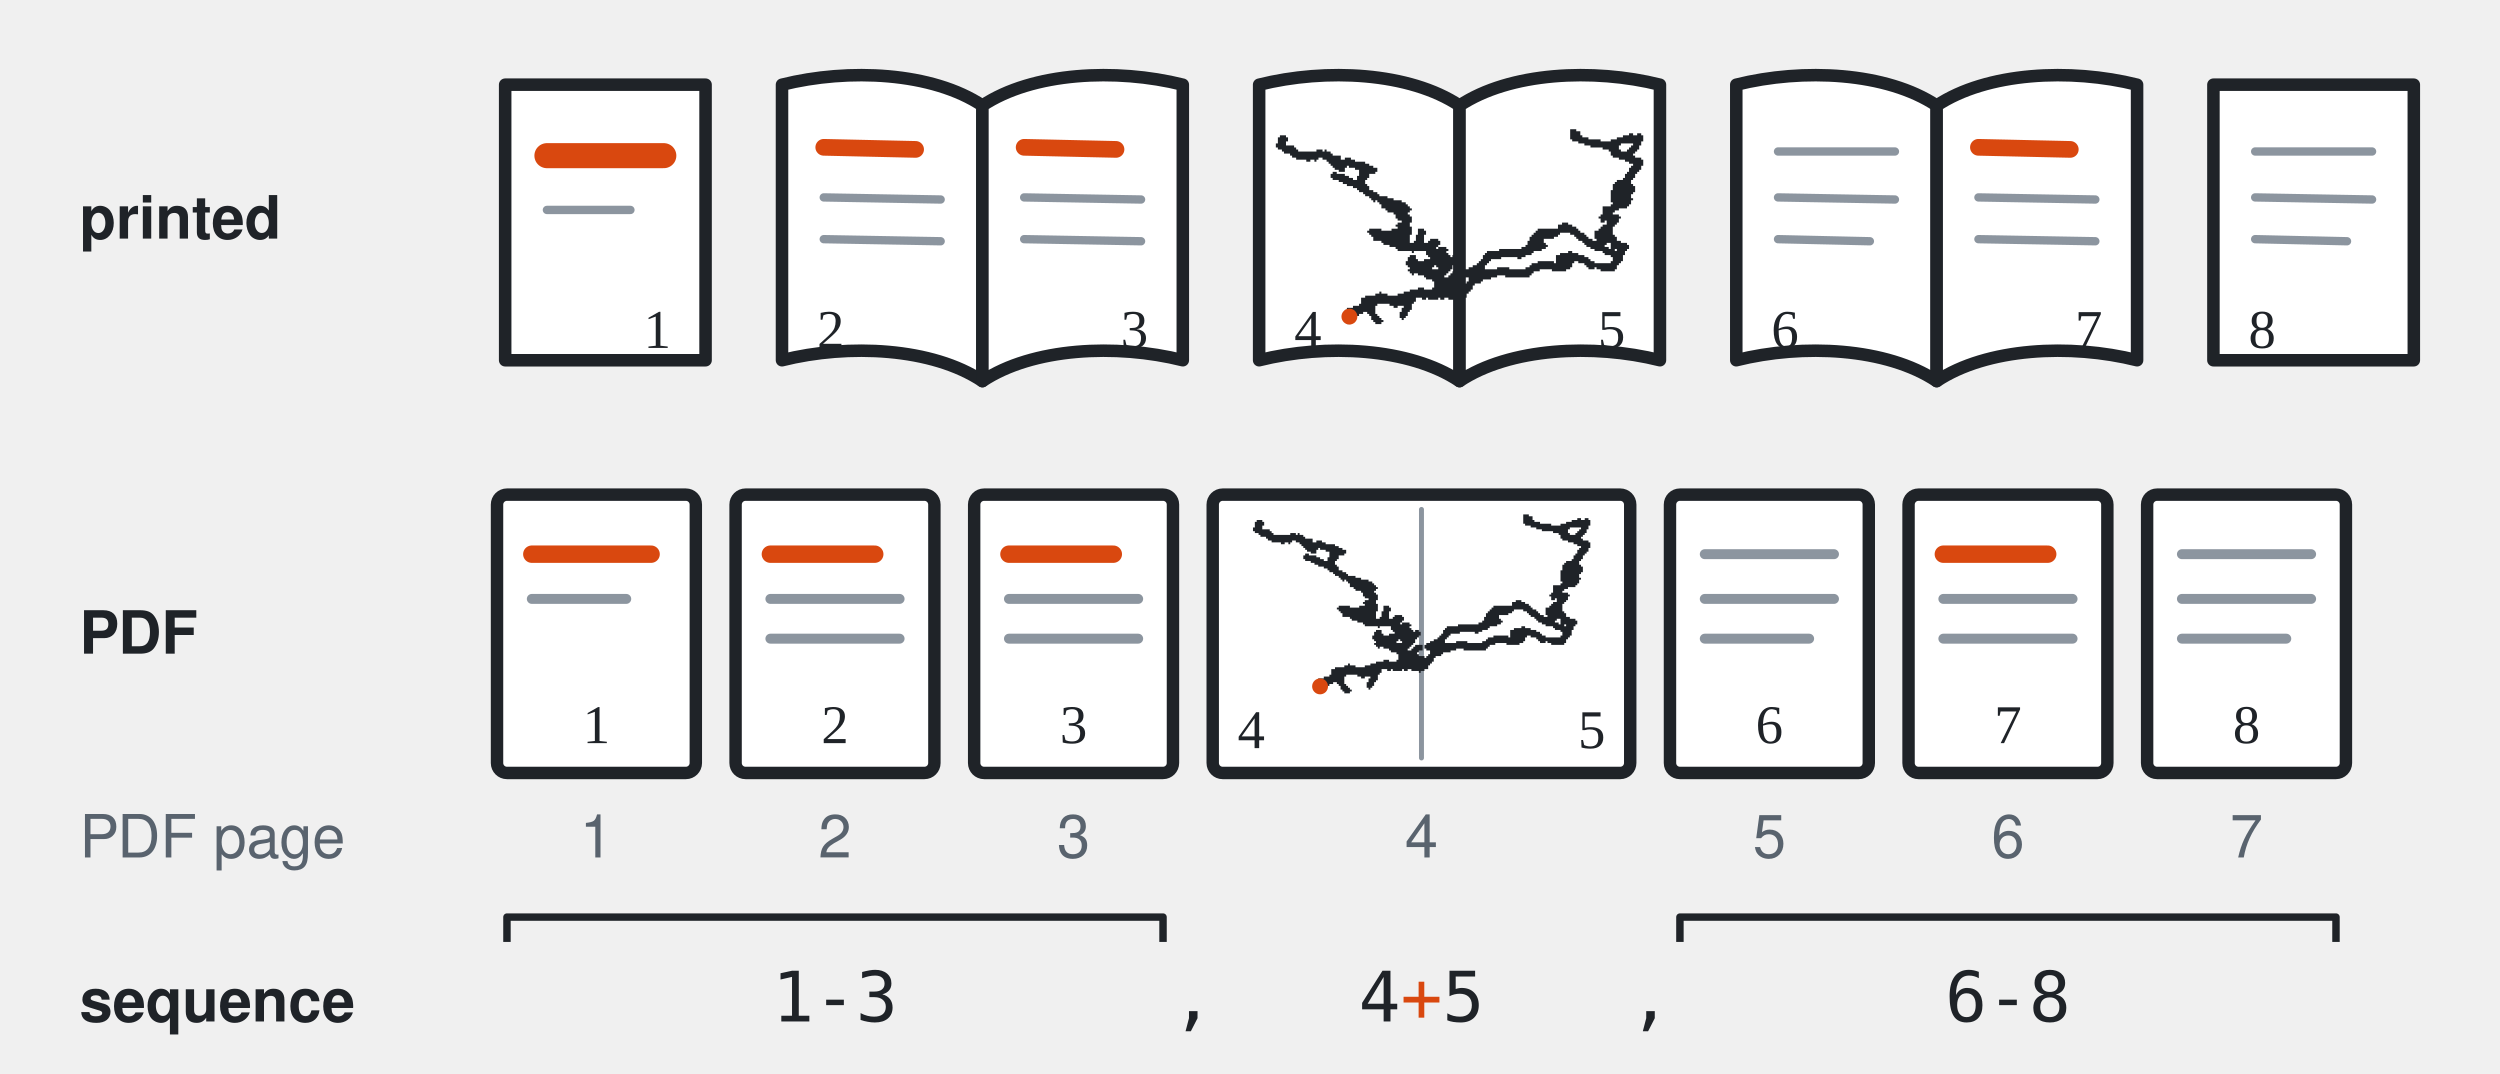
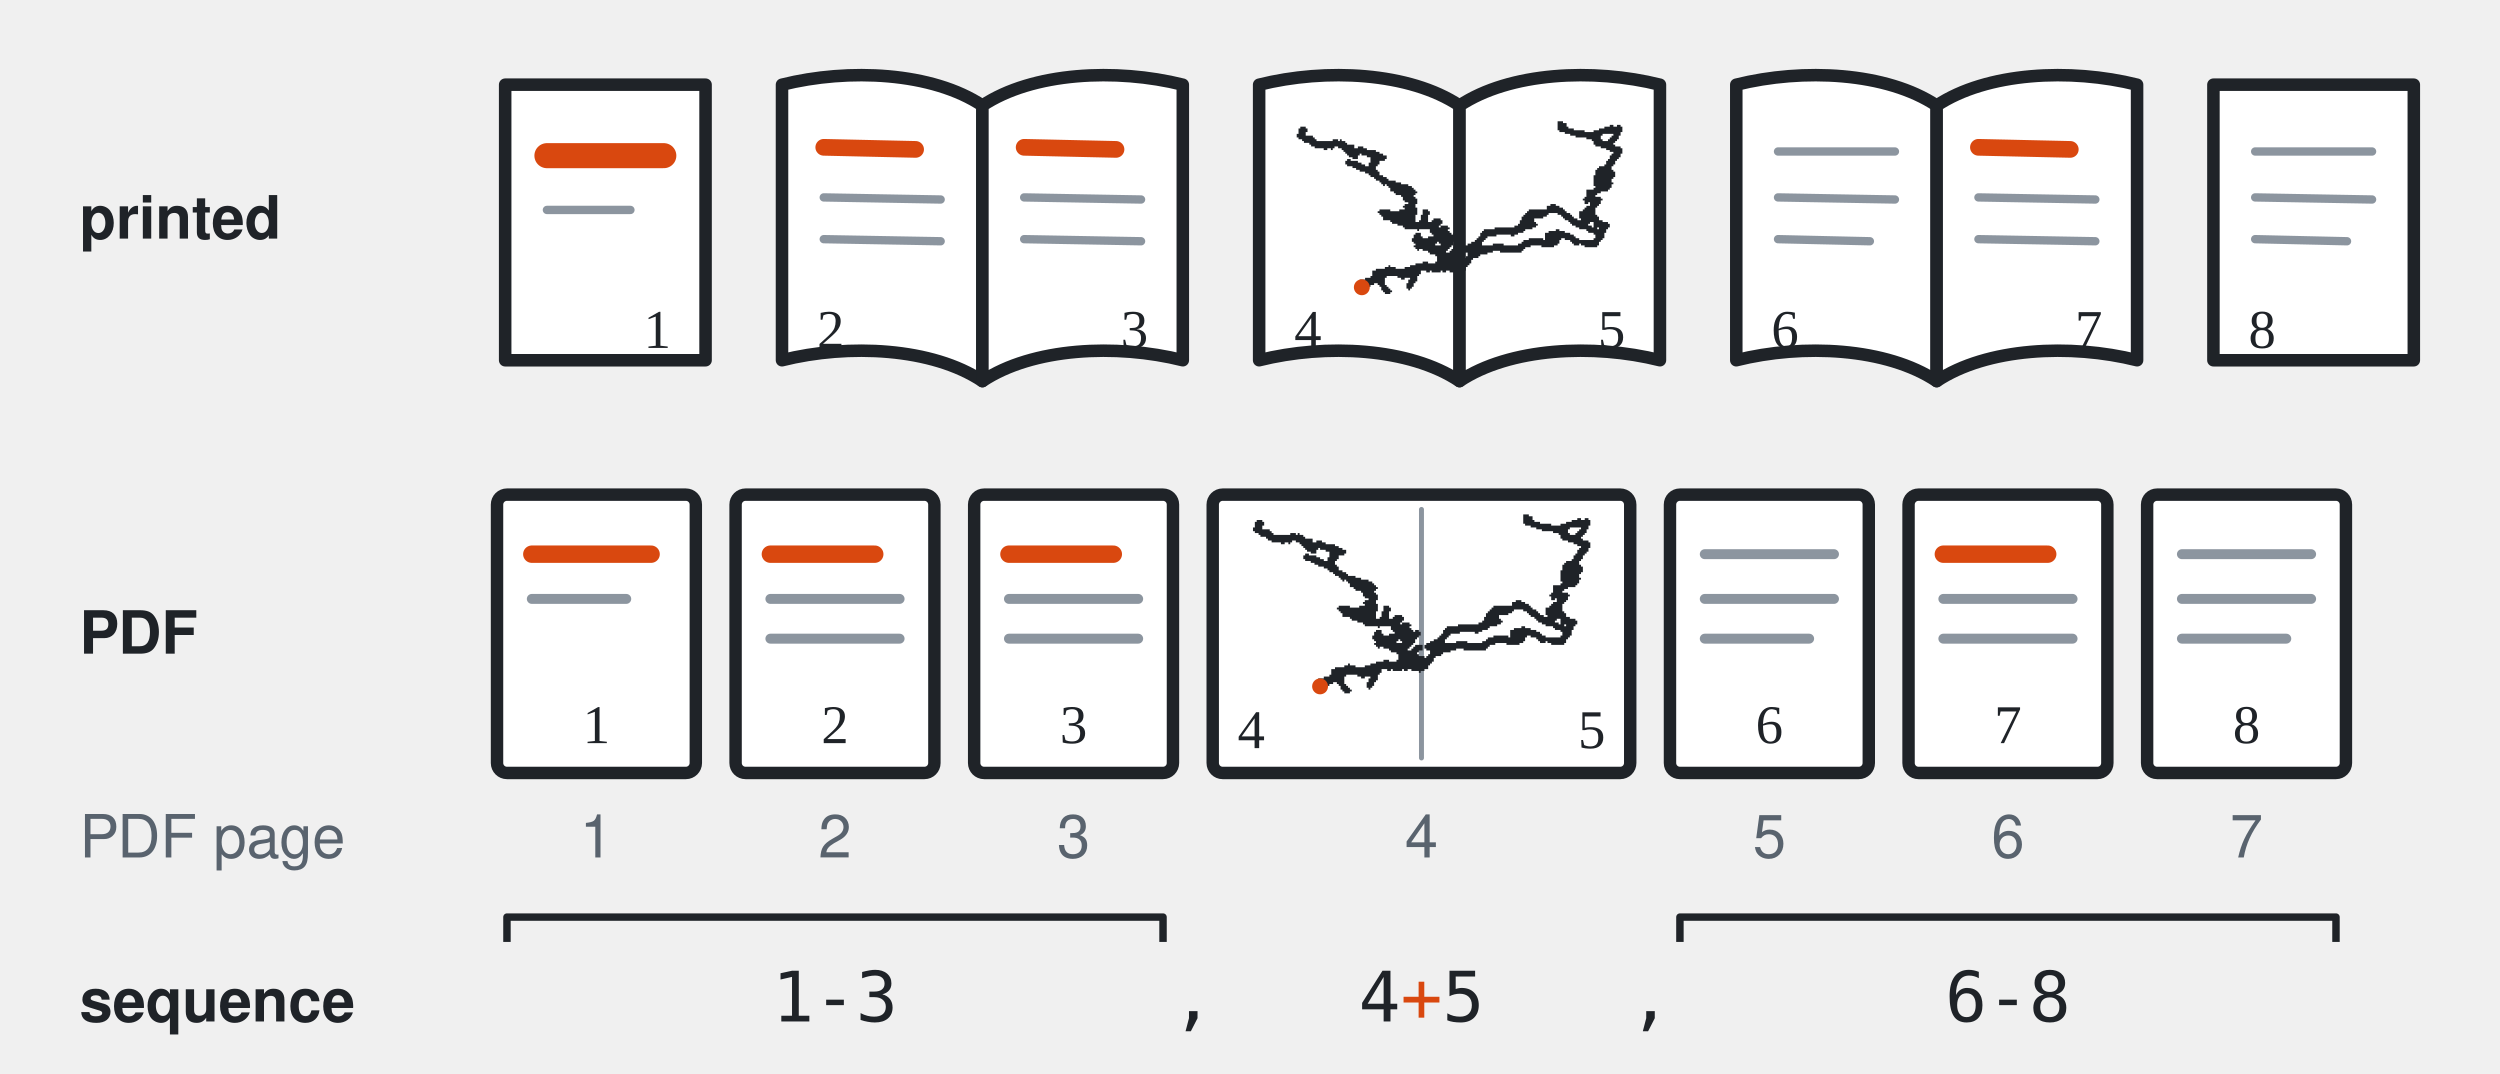
<svg xmlns="http://www.w3.org/2000/svg" viewBox="0 0 503 216" width="503" height="216">
  <style>
    .ink { fill: #1f2328 } .muted { fill: #59636e } .line { stroke: #1f2328 }
    @media (prefers-color-scheme: dark) {
      .ink { fill: #e6edf3 } .muted { fill: #9198a1 } .line { stroke: #e6edf3 }
    }
    .print { fill: #1f2328; font-family: Georgia, "Times New Roman", serif; font-size: 11px }
    .faded { fill: #8c959f }
    .code { font-family: ui-monospace, SFMono-Regular, Menlo, Consolas, monospace; font-size: 14px }
    .sans { font-family: system-ui, -apple-system, "Segoe UI", Helvetica, Arial, sans-serif; font-size: 12px }
    .join { fill: #d9480f }
  </style>
  <g transform="translate(88.2,-9.0) scale(0.42)">
    <rect x="32" y="62" width="96" height="132" fill="#ffffff" stroke="#1f2328" stroke-width="6" stroke-linejoin="round" />
    <line x1="52.0" y1="96.0" x2="108.0" y2="96.0" stroke="#d9480f" stroke-width="12" stroke-linecap="round" />
    <line x1="52.0" y1="122.0" x2="92.0" y2="122.0" stroke="#8c959f" stroke-width="4" stroke-linecap="round" />
  </g>
  <text class="print" x="135.0" y="70.0" text-anchor="end">1</text>
  <g transform="translate(143.9,-9.0) scale(0.42)">
    <path d="M128 72 C104 56 64 54 32 62 V194 C64 186 104 188 128 204 Z" fill="#ffffff" stroke="#1f2328" stroke-width="6" stroke-linejoin="round" />
    <path d="M128 72 C152 56 192 54 224 62 V194 C192 186 152 188 128 204 Z" fill="#ffffff" stroke="#1f2328" stroke-width="6" stroke-linejoin="round" />
    <line x1="52.0" y1="92.0" x2="96.0" y2="93.0" stroke="#d9480f" stroke-width="8" stroke-linecap="round" />
    <line x1="52.0" y1="116.0" x2="108.0" y2="117.0" stroke="#8c959f" stroke-width="4" stroke-linecap="round" />
    <line x1="52.0" y1="136.0" x2="108.0" y2="137.0" stroke="#8c959f" stroke-width="4" stroke-linecap="round" />
    <line x1="148.0" y1="92.0" x2="192.0" y2="93.0" stroke="#d9480f" stroke-width="8" stroke-linecap="round" />
    <line x1="148.0" y1="116.0" x2="204.0" y2="117.0" stroke="#8c959f" stroke-width="4" stroke-linecap="round" />
    <line x1="148.0" y1="136.0" x2="204.0" y2="137.0" stroke="#8c959f" stroke-width="4" stroke-linecap="round" />
  </g>
  <text class="print" x="164.4" y="70.0">2</text>
  <text class="print" x="231.0" y="70.0" text-anchor="end">3</text>
  <g transform="translate(239.9,-9.0) scale(0.42)">
    <path d="M128 72 C104 56 64 54 32 62 V194 C64 186 104 188 128 204 Z" fill="#ffffff" stroke="#1f2328" stroke-width="6" stroke-linejoin="round" />
    <path d="M128 72 C152 56 192 54 224 62 V194 C192 186 152 188 128 204 Z" fill="#ffffff" stroke="#1f2328" stroke-width="6" stroke-linejoin="round" />
  </g>
-   <path transform="translate(256.7,26.0) scale(0.4084)" fill="#1f2328" d="M145 0h3v1h-3zM145 1h5v1h-5zM145 2h5v1h-5zM174 2h2v1h-2zM178 2h2v1h-2zM2 3h3v1h-3zM145 3h6v1h-6zM171 3h10v1h-10zM1 4h5v1h-5zM145 4h9v1h-9zM168 4h13v1h-13zM1 5h5v1h-5zM146 5h14v1h-14zM165 5h16v1h-16zM1 6h4v1h-4zM149 6h31v1h-31zM0 7h5v1h-5zM152 7h18v1h-18zM176 7h4v1h-4zM0 8h9v1h-9zM155 8h14v1h-14zM175 8h4v1h-4zM1 9h9v1h-9zM161 9h8v1h-8zM174 9h5v1h-5zM3 10h8v1h-8zM20 10h3v1h-3zM24 10h1v1h-1zM164 10h6v1h-6zM173 10h5v1h-5zM4 11h23v1h-23zM165 11h12v1h-12zM7 12h21v1h-21zM165 12h11v1h-11zM8 13h24v1h-24zM166 13h11v1h-11zM10 14h11v1h-11zM23 14h9v1h-9zM34 14h3v1h-3zM169 14h11v1h-11zM15 15h2v1h-2zM19 15h1v1h-1zM25 15h14v1h-14zM172 15h9v1h-9zM26 16h18v1h-18zM174 16h7v1h-7zM27 17h19v1h-19zM176 17h5v1h-5zM28 18h7v1h-7zM36 18h12v1h-12zM175 18h5v1h-5zM29 19h5v1h-5zM39 19h11v1h-11zM174 19h6v1h-6zM31 20h3v1h-3zM41 20h9v1h-9zM174 20h5v1h-5zM28 21h2v1h-2zM41 21h8v1h-8zM173 21h5v1h-5zM27 22h7v1h-7zM41 22h5v1h-5zM172 22h5v1h-5zM27 23h9v1h-9zM40 23h6v1h-6zM172 23h5v1h-5zM28 24h10v1h-10zM40 24h5v1h-5zM171 24h5v1h-5zM31 25h13v1h-13zM168 25h7v1h-7zM33 26h11v1h-11zM167 26h8v1h-8zM35 27h10v1h-10zM166 27h10v1h-10zM38 28h8v1h-8zM166 28h11v1h-11zM40 29h6v1h-6zM166 29h11v1h-11zM41 30h7v1h-7zM165 30h12v1h-12zM43 31h7v1h-7zM165 31h11v1h-11zM44 32h7v1h-7zM165 32h10v1h-10zM46 33h9v1h-9zM165 33h10v1h-10zM47 34h11v1h-11zM165 34h11v1h-11zM48 35h1v1h-1zM50 35h12v1h-12zM165 35h10v1h-10zM51 36h13v1h-13zM166 36h9v1h-9zM52 37h13v1h-13zM165 37h9v1h-9zM52 38h14v1h-14zM161 38h12v1h-12zM54 39h13v1h-13zM161 39h8v1h-8zM55 40h11v1h-11zM161 40h6v1h-6zM58 41h7v1h-7zM161 41h5v1h-5zM59 42h7v1h-7zM160 42h9v1h-9zM59 43h8v1h-8zM159 43h11v1h-11zM60 44h7v1h-7zM160 44h9v1h-9zM62 45h5v1h-5zM160 45h2v1h-2zM163 45h6v1h-6zM60 46h6v1h-6zM141 46h3v1h-3zM163 46h5v1h-5zM59 47h7v1h-7zM139 47h7v1h-7zM161 47h6v1h-6zM60 48h7v1h-7zM139 48h9v1h-9zM160 48h6v1h-6zM46 49h6v1h-6zM57 49h10v1h-10zM70 49h3v1h-3zM129 49h20v1h-20zM159 49h7v1h-7zM45 50h22v1h-22zM70 50h4v1h-4zM128 50h22v1h-22zM157 50h9v1h-9zM46 51h21v1h-21zM70 51h4v1h-4zM127 51h13v1h-13zM145 51h7v1h-7zM157 51h9v1h-9zM47 52h19v1h-19zM69 52h4v1h-4zM126 52h13v1h-13zM147 52h6v1h-6zM157 52h10v1h-10zM48 53h18v1h-18zM69 53h4v1h-4zM125 53h12v1h-12zM148 53h6v1h-6zM157 53h11v1h-11zM48 54h18v1h-18zM69 54h4v1h-4zM76 54h4v1h-4zM125 54h7v1h-7zM149 54h7v1h-7zM158 54h10v1h-10zM52 55h14v1h-14zM68 55h5v1h-5zM75 55h6v1h-6zM124 55h8v1h-8zM151 55h19v1h-19zM53 56h28v1h-28zM124 56h9v1h-9zM152 56h11v1h-11zM165 56h8v1h-8zM56 57h24v1h-24zM123 57h11v1h-11zM153 57h9v1h-9zM165 57h9v1h-9zM59 58h20v1h-20zM80 58h4v1h-4zM121 58h12v1h-12zM155 58h9v1h-9zM165 58h9v1h-9zM60 59h25v1h-25zM110 59h21v1h-21zM157 59h10v1h-10zM168 59h5v1h-5zM67 60h1v1h-1zM74 60h10v1h-10zM104 60h23v1h-23zM144 60h2v1h-2zM161 60h11v1h-11zM74 61h11v1h-11zM103 61h23v1h-23zM140 61h9v1h-9zM162 61h10v1h-10zM66 62h3v1h-3zM75 62h11v1h-11zM87 62h2v1h-2zM102 62h21v1h-21zM138 62h14v1h-14zM165 62h6v1h-6zM65 63h4v1h-4zM76 63h14v1h-14zM102 63h9v1h-9zM119 63h2v1h-2zM138 63h16v1h-16zM166 63h5v1h-5zM65 64h5v1h-5zM73 64h17v1h-17zM101 64h5v1h-5zM138 64h17v1h-17zM166 64h5v1h-5zM64 65h25v1h-25zM100 65h5v1h-5zM129 65h8v1h-8zM138 65h9v1h-9zM149 65h8v1h-8zM165 65h5v1h-5zM64 66h24v1h-24zM99 66h5v1h-5zM126 66h20v1h-20zM152 66h17v1h-17zM65 67h13v1h-13zM79 67h8v1h-8zM97 67h6v1h-6zM125 67h21v1h-21zM153 67h15v1h-15zM66 68h11v1h-11zM80 68h7v1h-7zM95 68h8v1h-8zM109 68h6v1h-6zM123 68h22v1h-22zM154 68h3v1h-3zM158 68h10v1h-10zM65 69h21v1h-21zM93 69h37v1h-37zM136 69h7v1h-7zM160 69h7v1h-7zM66 70h19v1h-19zM87 70h4v1h-4zM92 70h35v1h-35zM67 71h1v1h-1zM70 71h14v1h-14zM86 71h5v1h-5zM92 71h34v1h-34zM73 72h10v1h-10zM85 72h6v1h-6zM93 72h16v1h-16zM113 72h12v1h-12zM74 73h15v1h-15zM95 73h11v1h-11zM77 74h11v1h-11zM95 74h7v1h-7zM78 75h11v1h-11zM94 75h7v1h-7zM78 76h14v1h-14zM93 76h5v1h-5zM78 77h19v1h-19zM70 78h3v1h-3zM77 78h20v1h-20zM66 79h30v1h-30zM51 80h1v1h-1zM63 80h32v1h-32zM49 81h6v1h-6zM60 81h34v1h-34zM44 82h50v1h-50zM42 83h27v1h-27zM72 83h2v1h-2zM75 83h5v1h-5zM81 83h2v1h-2zM85 83h7v1h-7zM42 84h27v1h-27zM89 84h1v1h-1zM42 85h26v1h-26zM41 86h9v1h-9zM56 86h11v1h-11zM38 87h11v1h-11zM58 87h2v1h-2zM63 87h4v1h-4zM35 88h14v1h-14zM62 88h5v1h-5zM34 89h15v1h-15zM62 89h4v1h-4zM34 90h9v1h-9zM45 90h4v1h-4zM61 90h4v1h-4zM33 91h8v1h-8zM46 91h4v1h-4zM61 91h4v1h-4zM33 92h6v1h-6zM47 92h4v1h-4zM61 92h3v1h-3zM34 93h5v1h-5zM47 93h5v1h-5zM62 93h1v1h-1zM34 94h5v1h-5zM48 94h5v1h-5zM35 95h2v1h-2zM49 95h3v1h-3z" />
-   <circle cx="271.5" cy="63.7" r="1.6" fill="#d9480f" />
+   <g transform="translate(260.9,24.4) scale(0.362)">
+     <path fill="#1f2328" d="M145 0h3v1h-3zM145 1h5v1h-5zM145 2h5v1h-5zM174 2h2v1h-2zM178 2h2v1h-2zM2 3h3v1h-3zM145 3h6v1h-6zM171 3h10v1h-10zM1 4h5v1h-5zM145 4h9v1h-9zM168 4h13v1h-13zM1 5h5v1h-5zM146 5h14v1h-14zM165 5h16v1h-16zM1 6h4v1h-4zM149 6h31v1h-31zM0 7h5v1h-5zM152 7h18v1h-18zM176 7h4v1h-4zM0 8h9v1h-9zM155 8h14v1h-14zM175 8h4v1h-4zM1 9h9v1h-9zM161 9h8v1h-8zM174 9h5v1h-5zM3 10h8v1h-8zM20 10h3v1h-3zM24 10h1v1h-1zM164 10h6v1h-6zM173 10h5v1h-5zM4 11h23v1h-23zM165 11h12v1h-12zM7 12h21v1h-21zM165 12h11v1h-11zM8 13h24v1h-24zM166 13h11v1h-11zM10 14h11v1h-11zM23 14h9v1h-9zM34 14h3v1h-3zM169 14h11v1h-11zM15 15h2v1h-2zM19 15h1v1h-1zM25 15h14v1h-14zM172 15h9v1h-9zM26 16h18v1h-18zM174 16h7v1h-7zM27 17h19v1h-19zM176 17h5v1h-5zM28 18h7v1h-7zM36 18h12v1h-12zM175 18h5v1h-5zM29 19h5v1h-5zM39 19h11v1h-11zM174 19h6v1h-6zM31 20h3v1h-3zM41 20h9v1h-9zM174 20h5v1h-5zM28 21h2v1h-2zM41 21h8v1h-8zM173 21h5v1h-5zM27 22h7v1h-7zM41 22h5v1h-5zM172 22h5v1h-5zM27 23h9v1h-9zM40 23h6v1h-6zM172 23h5v1h-5zM28 24h10v1h-10zM40 24h5v1h-5zM171 24h5v1h-5zM31 25h13v1h-13zM168 25h7v1h-7zM33 26h11v1h-11zM167 26h8v1h-8zM35 27h10v1h-10zM166 27h10v1h-10zM38 28h8v1h-8zM166 28h11v1h-11zM40 29h6v1h-6zM166 29h11v1h-11zM41 30h7v1h-7zM165 30h12v1h-12zM43 31h7v1h-7zM165 31h11v1h-11zM44 32h7v1h-7zM165 32h10v1h-10zM46 33h9v1h-9zM165 33h10v1h-10zM47 34h11v1h-11zM165 34h11v1h-11zM48 35h1v1h-1zM50 35h12v1h-12zM165 35h10v1h-10zM51 36h13v1h-13zM166 36h9v1h-9zM52 37h13v1h-13zM165 37h9v1h-9zM52 38h14v1h-14zM161 38h12v1h-12zM54 39h13v1h-13zM161 39h8v1h-8zM55 40h11v1h-11zM161 40h6v1h-6zM58 41h7v1h-7zM161 41h5v1h-5zM59 42h7v1h-7zM160 42h9v1h-9zM59 43h8v1h-8zM159 43h11v1h-11zM60 44h7v1h-7zM160 44h9v1h-9zM62 45h5v1h-5zM160 45h2v1h-2zM163 45h6v1h-6zM60 46h6v1h-6zM141 46h3v1h-3zM163 46h5v1h-5zM59 47h7v1h-7zM139 47h7v1h-7zM161 47h6v1h-6zM60 48h7v1h-7zM139 48h9v1h-9zM160 48h6v1h-6zM46 49h6v1h-6zM57 49h10v1h-10zM70 49h3v1h-3zM129 49h20v1h-20zM159 49h7v1h-7zM45 50h22v1h-22zM70 50h4v1h-4zM128 50h22v1h-22zM157 50h9v1h-9zM46 51h21v1h-21zM70 51h4v1h-4zM127 51h13v1h-13zM145 51h7v1h-7zM157 51h9v1h-9zM47 52h19v1h-19zM69 52h4v1h-4zM126 52h13v1h-13zM147 52h6v1h-6zM157 52h10v1h-10zM48 53h18v1h-18zM69 53h4v1h-4zM125 53h12v1h-12zM148 53h6v1h-6zM157 53h11v1h-11zM48 54h18v1h-18zM69 54h4v1h-4zM76 54h4v1h-4zM125 54h7v1h-7zM149 54h7v1h-7zM158 54h10v1h-10zM52 55h14v1h-14zM68 55h5v1h-5zM75 55h6v1h-6zM124 55h8v1h-8zM151 55h19v1h-19zM53 56h28v1h-28zM124 56h9v1h-9zM152 56h11v1h-11zM165 56h8v1h-8zM56 57h24v1h-24zM123 57h11v1h-11zM153 57h9v1h-9zM165 57h9v1h-9zM59 58h20v1h-20zM80 58h4v1h-4zM121 58h12v1h-12zM155 58h9v1h-9zM165 58h9v1h-9zM60 59h25v1h-25zM110 59h21v1h-21zM157 59h10v1h-10zM168 59h5v1h-5zM67 60h1v1h-1zM74 60h10v1h-10zM104 60h23v1h-23zM144 60h2v1h-2zM161 60h11v1h-11zM74 61h11v1h-11zM103 61h23v1h-23zM140 61h9v1h-9zM162 61h10v1h-10zM66 62h3v1h-3zM75 62h11v1h-11zM87 62h2v1h-2zM102 62h21v1h-21zM138 62h14v1h-14zM165 62h6v1h-6zM65 63h4v1h-4zM76 63h14v1h-14zM102 63h9v1h-9zM119 63h2v1h-2zM138 63h16v1h-16zM166 63h5v1h-5zM65 64h5v1h-5zM73 64h17v1h-17zM101 64h5v1h-5zM138 64h17v1h-17zM166 64h5v1h-5zM64 65h25v1h-25zM100 65h5v1h-5zM129 65h8v1h-8zM138 65h9v1h-9zM149 65h8v1h-8zM165 65h5v1h-5zM64 66h24v1h-24zM99 66h5v1h-5zM126 66h20v1h-20zM152 66h17v1h-17zM65 67h13v1h-13zM79 67h8v1h-8zM97 67h6v1h-6zM125 67h21v1h-21zM153 67h15v1h-15zM66 68h11v1h-11zM80 68h7v1h-7zM95 68h8v1h-8zM109 68h6v1h-6zM123 68h22v1h-22zM154 68h3v1h-3zM158 68h10v1h-10zM65 69h21v1h-21zM93 69h37v1h-37zM136 69h7v1h-7zM160 69h7v1h-7zM66 70h19v1h-19zM87 70h4v1h-4zM92 70h35v1h-35zM67 71h1v1h-1zM70 71h14v1h-14zM86 71h5v1h-5zM92 71h34v1h-34zM73 72h10v1h-10zM85 72h6v1h-6zM93 72h16v1h-16zM113 72h12v1h-12zM74 73h15v1h-15zM95 73h11v1h-11zM77 74h11v1h-11zM95 74h7v1h-7zM78 75h11v1h-11zM94 75h7v1h-7zM78 76h14v1h-14zM93 76h5v1h-5zM78 77h19v1h-19zM70 78h3v1h-3zM77 78h20v1h-20zM66 79h30v1h-30zM51 80h1v1h-1zM63 80h32v1h-32zM49 81h6v1h-6zM60 81h34v1h-34zM44 82h50v1h-50zM42 83h27v1h-27zM72 83h2v1h-2zM75 83h5v1h-5zM81 83h2v1h-2zM85 83h7v1h-7zM42 84h27v1h-27zM89 84h1v1h-1zM42 85h26v1h-26zM41 86h9v1h-9zM56 86h11v1h-11zM38 87h11v1h-11zM58 87h2v1h-2zM63 87h4v1h-4zM35 88h14v1h-14zM62 88h5v1h-5zM34 89h15v1h-15zM62 89h4v1h-4zM34 90h9v1h-9zM45 90h4v1h-4zM61 90h4v1h-4zM33 91h8v1h-8zM46 91h4v1h-4zM61 91h4v1h-4zM33 92h6v1h-6zM47 92h4v1h-4zM61 92h3v1h-3zM34 93h5v1h-5zM47 93h5v1h-5zM62 93h1v1h-1zM34 94h5v1h-5zM48 94h5v1h-5zM35 95h2v1h-2zM49 95h3v1h-3z" />
+   </g>
+   <circle cx="274.0" cy="57.8" r="1.6" fill="#d9480f" />
  <text class="print" x="260.4" y="70.0">4</text>
  <text class="print" x="327.0" y="70.0" text-anchor="end">5</text>
  <g transform="translate(335.9,-9.0) scale(0.42)">
    <path d="M128 72 C104 56 64 54 32 62 V194 C64 186 104 188 128 204 Z" fill="#ffffff" stroke="#1f2328" stroke-width="6" stroke-linejoin="round" />
    <path d="M128 72 C152 56 192 54 224 62 V194 C192 186 152 188 128 204 Z" fill="#ffffff" stroke="#1f2328" stroke-width="6" stroke-linejoin="round" />
    <line x1="52.0" y1="94.0" x2="108.0" y2="94.0" stroke="#8c959f" stroke-width="4" stroke-linecap="round" />
    <line x1="52.0" y1="116.0" x2="108.0" y2="117.0" stroke="#8c959f" stroke-width="4" stroke-linecap="round" />
    <line x1="52.0" y1="136.0" x2="96.0" y2="137.0" stroke="#8c959f" stroke-width="4" stroke-linecap="round" />
    <line x1="148.0" y1="92.0" x2="192.0" y2="93.0" stroke="#d9480f" stroke-width="8" stroke-linecap="round" />
    <line x1="148.0" y1="116.0" x2="204.0" y2="117.0" stroke="#8c959f" stroke-width="4" stroke-linecap="round" />
    <line x1="148.0" y1="136.0" x2="204.0" y2="137.0" stroke="#8c959f" stroke-width="4" stroke-linecap="round" />
  </g>
  <text class="print" x="356.4" y="70.0">6</text>
  <text class="print" x="423.0" y="70.0" text-anchor="end">7</text>
  <g transform="translate(431.9,-9.0) scale(0.42)">
    <rect x="32" y="62" width="96" height="132" fill="#ffffff" stroke="#1f2328" stroke-width="6" stroke-linejoin="round" />
    <line x1="52.0" y1="94.0" x2="108.0" y2="94.0" stroke="#8c959f" stroke-width="4" stroke-linecap="round" />
    <line x1="52.0" y1="116.0" x2="108.0" y2="117.0" stroke="#8c959f" stroke-width="4" stroke-linecap="round" />
    <line x1="52.0" y1="136.0" x2="96.0" y2="137.0" stroke="#8c959f" stroke-width="4" stroke-linecap="round" />
  </g>
  <text class="print" x="452.4" y="70.0">8</text>
  <text class="sans ink" x="16" y="48.0" font-weight="600">printed</text>
  <rect x="100" y="99.52" width="40" height="56" rx="2" fill="#ffffff" stroke="#1f2328" stroke-width="2.5" />
  <line x1="107.0" y1="111.5" x2="131.0" y2="111.5" stroke="#d9480f" stroke-width="3.5" stroke-linecap="round" />
  <line x1="107.0" y1="120.5" x2="126.0" y2="120.5" stroke="#8c959f" stroke-width="2" stroke-linecap="round" />
  <text class="print" x="120.0" y="149.52" text-anchor="middle">1</text>
  <rect x="148" y="99.52" width="40" height="56" rx="2" fill="#ffffff" stroke="#1f2328" stroke-width="2.5" />
  <line x1="155.0" y1="111.5" x2="176.0" y2="111.5" stroke="#d9480f" stroke-width="3.5" stroke-linecap="round" />
  <line x1="155.0" y1="120.5" x2="181.0" y2="120.5" stroke="#8c959f" stroke-width="2" stroke-linecap="round" />
  <line x1="155.0" y1="128.5" x2="181.0" y2="128.5" stroke="#8c959f" stroke-width="2" stroke-linecap="round" />
  <text class="print" x="168.0" y="149.52" text-anchor="middle">2</text>
  <rect x="196" y="99.52" width="40" height="56" rx="2" fill="#ffffff" stroke="#1f2328" stroke-width="2.5" />
  <line x1="203.0" y1="111.5" x2="224.0" y2="111.5" stroke="#d9480f" stroke-width="3.5" stroke-linecap="round" />
  <line x1="203.0" y1="120.5" x2="229.0" y2="120.5" stroke="#8c959f" stroke-width="2" stroke-linecap="round" />
  <line x1="203.0" y1="128.5" x2="229.0" y2="128.5" stroke="#8c959f" stroke-width="2" stroke-linecap="round" />
  <text class="print" x="216.0" y="149.52" text-anchor="middle">3</text>
  <rect x="244" y="99.52" width="84" height="56" rx="2" fill="#ffffff" stroke="#1f2328" stroke-width="2.5" />
  <line x1="286.0" y1="102.5" x2="286.0" y2="152.5" stroke="#8c959f" stroke-width="1" stroke-linecap="round" />
-   <path transform="translate(252.1,103.5) scale(0.375)" fill="#1f2328" d="M145 0h3v1h-3zM145 1h5v1h-5zM145 2h5v1h-5zM174 2h2v1h-2zM178 2h2v1h-2zM2 3h3v1h-3zM145 3h6v1h-6zM171 3h10v1h-10zM1 4h5v1h-5zM145 4h9v1h-9zM168 4h13v1h-13zM1 5h5v1h-5zM146 5h14v1h-14zM165 5h16v1h-16zM1 6h4v1h-4zM149 6h31v1h-31zM0 7h5v1h-5zM152 7h18v1h-18zM176 7h4v1h-4zM0 8h9v1h-9zM155 8h14v1h-14zM175 8h4v1h-4zM1 9h9v1h-9zM161 9h8v1h-8zM174 9h5v1h-5zM3 10h8v1h-8zM20 10h3v1h-3zM24 10h1v1h-1zM164 10h6v1h-6zM173 10h5v1h-5zM4 11h23v1h-23zM165 11h12v1h-12zM7 12h21v1h-21zM165 12h11v1h-11zM8 13h24v1h-24zM166 13h11v1h-11zM10 14h11v1h-11zM23 14h9v1h-9zM34 14h3v1h-3zM169 14h11v1h-11zM15 15h2v1h-2zM19 15h1v1h-1zM25 15h14v1h-14zM172 15h9v1h-9zM26 16h18v1h-18zM174 16h7v1h-7zM27 17h19v1h-19zM176 17h5v1h-5zM28 18h7v1h-7zM36 18h12v1h-12zM175 18h5v1h-5zM29 19h5v1h-5zM39 19h11v1h-11zM174 19h6v1h-6zM31 20h3v1h-3zM41 20h9v1h-9zM174 20h5v1h-5zM28 21h2v1h-2zM41 21h8v1h-8zM173 21h5v1h-5zM27 22h7v1h-7zM41 22h5v1h-5zM172 22h5v1h-5zM27 23h9v1h-9zM40 23h6v1h-6zM172 23h5v1h-5zM28 24h10v1h-10zM40 24h5v1h-5zM171 24h5v1h-5zM31 25h13v1h-13zM168 25h7v1h-7zM33 26h11v1h-11zM167 26h8v1h-8zM35 27h10v1h-10zM166 27h10v1h-10zM38 28h8v1h-8zM166 28h11v1h-11zM40 29h6v1h-6zM166 29h11v1h-11zM41 30h7v1h-7zM165 30h12v1h-12zM43 31h7v1h-7zM165 31h11v1h-11zM44 32h7v1h-7zM165 32h10v1h-10zM46 33h9v1h-9zM165 33h10v1h-10zM47 34h11v1h-11zM165 34h11v1h-11zM48 35h1v1h-1zM50 35h12v1h-12zM165 35h10v1h-10zM51 36h13v1h-13zM166 36h9v1h-9zM52 37h13v1h-13zM165 37h9v1h-9zM52 38h14v1h-14zM161 38h12v1h-12zM54 39h13v1h-13zM161 39h8v1h-8zM55 40h11v1h-11zM161 40h6v1h-6zM58 41h7v1h-7zM161 41h5v1h-5zM59 42h7v1h-7zM160 42h9v1h-9zM59 43h8v1h-8zM159 43h11v1h-11zM60 44h7v1h-7zM160 44h9v1h-9zM62 45h5v1h-5zM160 45h2v1h-2zM163 45h6v1h-6zM60 46h6v1h-6zM141 46h3v1h-3zM163 46h5v1h-5zM59 47h7v1h-7zM139 47h7v1h-7zM161 47h6v1h-6zM60 48h7v1h-7zM139 48h9v1h-9zM160 48h6v1h-6zM46 49h6v1h-6zM57 49h10v1h-10zM70 49h3v1h-3zM129 49h20v1h-20zM159 49h7v1h-7zM45 50h22v1h-22zM70 50h4v1h-4zM128 50h22v1h-22zM157 50h9v1h-9zM46 51h21v1h-21zM70 51h4v1h-4zM127 51h13v1h-13zM145 51h7v1h-7zM157 51h9v1h-9zM47 52h19v1h-19zM69 52h4v1h-4zM126 52h13v1h-13zM147 52h6v1h-6zM157 52h10v1h-10zM48 53h18v1h-18zM69 53h4v1h-4zM125 53h12v1h-12zM148 53h6v1h-6zM157 53h11v1h-11zM48 54h18v1h-18zM69 54h4v1h-4zM76 54h4v1h-4zM125 54h7v1h-7zM149 54h7v1h-7zM158 54h10v1h-10zM52 55h14v1h-14zM68 55h5v1h-5zM75 55h6v1h-6zM124 55h8v1h-8zM151 55h19v1h-19zM53 56h28v1h-28zM124 56h9v1h-9zM152 56h11v1h-11zM165 56h8v1h-8zM56 57h24v1h-24zM123 57h11v1h-11zM153 57h9v1h-9zM165 57h9v1h-9zM59 58h20v1h-20zM80 58h4v1h-4zM121 58h12v1h-12zM155 58h9v1h-9zM165 58h9v1h-9zM60 59h25v1h-25zM110 59h21v1h-21zM157 59h10v1h-10zM168 59h5v1h-5zM67 60h1v1h-1zM74 60h10v1h-10zM104 60h23v1h-23zM144 60h2v1h-2zM161 60h11v1h-11zM74 61h11v1h-11zM103 61h23v1h-23zM140 61h9v1h-9zM162 61h10v1h-10zM66 62h3v1h-3zM75 62h11v1h-11zM87 62h2v1h-2zM102 62h21v1h-21zM138 62h14v1h-14zM165 62h6v1h-6zM65 63h4v1h-4zM76 63h14v1h-14zM102 63h9v1h-9zM119 63h2v1h-2zM138 63h16v1h-16zM166 63h5v1h-5zM65 64h5v1h-5zM73 64h17v1h-17zM101 64h5v1h-5zM138 64h17v1h-17zM166 64h5v1h-5zM64 65h25v1h-25zM100 65h5v1h-5zM129 65h8v1h-8zM138 65h9v1h-9zM149 65h8v1h-8zM165 65h5v1h-5zM64 66h24v1h-24zM99 66h5v1h-5zM126 66h20v1h-20zM152 66h17v1h-17zM65 67h13v1h-13zM79 67h8v1h-8zM97 67h6v1h-6zM125 67h21v1h-21zM153 67h15v1h-15zM66 68h11v1h-11zM80 68h7v1h-7zM95 68h8v1h-8zM109 68h6v1h-6zM123 68h22v1h-22zM154 68h3v1h-3zM158 68h10v1h-10zM65 69h21v1h-21zM93 69h37v1h-37zM136 69h7v1h-7zM160 69h7v1h-7zM66 70h19v1h-19zM87 70h4v1h-4zM92 70h35v1h-35zM67 71h1v1h-1zM70 71h14v1h-14zM86 71h5v1h-5zM92 71h34v1h-34zM73 72h10v1h-10zM85 72h6v1h-6zM93 72h16v1h-16zM113 72h12v1h-12zM74 73h15v1h-15zM95 73h11v1h-11zM77 74h11v1h-11zM95 74h7v1h-7zM78 75h11v1h-11zM94 75h7v1h-7zM78 76h14v1h-14zM93 76h5v1h-5zM78 77h19v1h-19zM70 78h3v1h-3zM77 78h20v1h-20zM66 79h30v1h-30zM51 80h1v1h-1zM63 80h32v1h-32zM49 81h6v1h-6zM60 81h34v1h-34zM44 82h50v1h-50zM42 83h27v1h-27zM72 83h2v1h-2zM75 83h5v1h-5zM81 83h2v1h-2zM85 83h7v1h-7zM42 84h27v1h-27zM89 84h1v1h-1zM42 85h26v1h-26zM41 86h9v1h-9zM56 86h11v1h-11zM38 87h11v1h-11zM58 87h2v1h-2zM63 87h4v1h-4zM35 88h14v1h-14zM62 88h5v1h-5zM34 89h15v1h-15zM62 89h4v1h-4zM34 90h9v1h-9zM45 90h4v1h-4zM61 90h4v1h-4zM33 91h8v1h-8zM46 91h4v1h-4zM61 91h4v1h-4zM33 92h6v1h-6zM47 92h4v1h-4zM61 92h3v1h-3zM34 93h5v1h-5zM47 93h5v1h-5zM62 93h1v1h-1zM34 94h5v1h-5zM48 94h5v1h-5zM35 95h2v1h-2zM49 95h3v1h-3z" />
+   <g transform="translate(252.1,103.5) scale(0.375)">
+     <path fill="#1f2328" d="M145 0h3v1h-3zM145 1h5v1h-5zM145 2h5v1h-5zM174 2h2v1h-2zM178 2h2v1h-2zM2 3h3v1h-3zM145 3h6v1h-6zM171 3h10v1h-10zM1 4h5v1h-5zM145 4h9v1h-9zM168 4h13v1h-13zM1 5h5v1h-5zM146 5h14v1h-14zM165 5h16v1h-16zM1 6h4v1h-4zM149 6h31v1h-31zM0 7h5v1h-5zM152 7h18v1h-18zM176 7h4v1h-4zM0 8h9v1h-9zM155 8h14v1h-14zM175 8h4v1h-4zM1 9h9v1h-9zM161 9h8v1h-8zM174 9h5v1h-5zM3 10h8v1h-8zM20 10h3v1h-3zM24 10h1v1h-1zM164 10h6v1h-6zM173 10h5v1h-5zM4 11h23v1h-23zM165 11h12v1h-12zM7 12h21v1h-21zM165 12h11v1h-11zM8 13h24v1h-24zM166 13h11v1h-11zM10 14h11v1h-11zM23 14h9v1h-9zM34 14h3v1h-3zM169 14h11v1h-11zM15 15h2v1h-2zM19 15h1v1h-1zM25 15h14v1h-14zM172 15h9v1h-9zM26 16h18v1h-18zM174 16h7v1h-7zM27 17h19v1h-19zM176 17h5v1h-5zM28 18h7v1h-7zM36 18h12v1h-12zM175 18h5v1h-5zM29 19h5v1h-5zM39 19h11v1h-11zM174 19h6v1h-6zM31 20h3v1h-3zM41 20h9v1h-9zM174 20h5v1h-5zM28 21h2v1h-2zM41 21h8v1h-8zM173 21h5v1h-5zM27 22h7v1h-7zM41 22h5v1h-5zM172 22h5v1h-5zM27 23h9v1h-9zM40 23h6v1h-6zM172 23h5v1h-5zM28 24h10v1h-10zM40 24h5v1h-5zM171 24h5v1h-5zM31 25h13v1h-13zM168 25h7v1h-7zM33 26h11v1h-11zM167 26h8v1h-8zM35 27h10v1h-10zM166 27h10v1h-10zM38 28h8v1h-8zM166 28h11v1h-11zM40 29h6v1h-6zM166 29h11v1h-11zM41 30h7v1h-7zM165 30h12v1h-12zM43 31h7v1h-7zM165 31h11v1h-11zM44 32h7v1h-7zM165 32h10v1h-10zM46 33h9v1h-9zM165 33h10v1h-10zM47 34h11v1h-11zM165 34h11v1h-11zM48 35h1v1h-1zM50 35h12v1h-12zM165 35h10v1h-10zM51 36h13v1h-13zM166 36h9v1h-9zM52 37h13v1h-13zM165 37h9v1h-9zM52 38h14v1h-14zM161 38h12v1h-12zM54 39h13v1h-13zM161 39h8v1h-8zM55 40h11v1h-11zM161 40h6v1h-6zM58 41h7v1h-7zM161 41h5v1h-5zM59 42h7v1h-7zM160 42h9v1h-9zM59 43h8v1h-8zM159 43h11v1h-11zM60 44h7v1h-7zM160 44h9v1h-9zM62 45h5v1h-5zM160 45h2v1h-2zM163 45h6v1h-6zM60 46h6v1h-6zM141 46h3v1h-3zM163 46h5v1h-5zM59 47h7v1h-7zM139 47h7v1h-7zM161 47h6v1h-6zM60 48h7v1h-7zM139 48h9v1h-9zM160 48h6v1h-6zM46 49h6v1h-6zM57 49h10v1h-10zM70 49h3v1h-3zM129 49h20v1h-20zM159 49h7v1h-7zM45 50h22v1h-22zM70 50h4v1h-4zM128 50h22v1h-22zM157 50h9v1h-9zM46 51h21v1h-21zM70 51h4v1h-4zM127 51h13v1h-13zM145 51h7v1h-7zM157 51h9v1h-9zM47 52h19v1h-19zM69 52h4v1h-4zM126 52h13v1h-13zM147 52h6v1h-6zM157 52h10v1h-10zM48 53h18v1h-18zM69 53h4v1h-4zM125 53h12v1h-12zM148 53h6v1h-6zM157 53h11v1h-11zM48 54h18v1h-18zM69 54h4v1h-4zM76 54h4v1h-4zM125 54h7v1h-7zM149 54h7v1h-7zM158 54h10v1h-10zM52 55h14v1h-14zM68 55h5v1h-5zM75 55h6v1h-6zM124 55h8v1h-8zM151 55h19v1h-19zM53 56h28v1h-28zM124 56h9v1h-9zM152 56h11v1h-11zM165 56h8v1h-8zM56 57h24v1h-24zM123 57h11v1h-11zM153 57h9v1h-9zM165 57h9v1h-9zM59 58h20v1h-20zM80 58h4v1h-4zM121 58h12v1h-12zM155 58h9v1h-9zM165 58h9v1h-9zM60 59h25v1h-25zM110 59h21v1h-21zM157 59h10v1h-10zM168 59h5v1h-5zM67 60h1v1h-1zM74 60h10v1h-10zM104 60h23v1h-23zM144 60h2v1h-2zM161 60h11v1h-11zM74 61h11v1h-11zM103 61h23v1h-23zM140 61h9v1h-9zM162 61h10v1h-10zM66 62h3v1h-3zM75 62h11v1h-11zM87 62h2v1h-2zM102 62h21v1h-21zM138 62h14v1h-14zM165 62h6v1h-6zM65 63h4v1h-4zM76 63h14v1h-14zM102 63h9v1h-9zM119 63h2v1h-2zM138 63h16v1h-16zM166 63h5v1h-5zM65 64h5v1h-5zM73 64h17v1h-17zM101 64h5v1h-5zM138 64h17v1h-17zM166 64h5v1h-5zM64 65h25v1h-25zM100 65h5v1h-5zM129 65h8v1h-8zM138 65h9v1h-9zM149 65h8v1h-8zM165 65h5v1h-5zM64 66h24v1h-24zM99 66h5v1h-5zM126 66h20v1h-20zM152 66h17v1h-17zM65 67h13v1h-13zM79 67h8v1h-8zM97 67h6v1h-6zM125 67h21v1h-21zM153 67h15v1h-15zM66 68h11v1h-11zM80 68h7v1h-7zM95 68h8v1h-8zM109 68h6v1h-6zM123 68h22v1h-22zM154 68h3v1h-3zM158 68h10v1h-10zM65 69h21v1h-21zM93 69h37v1h-37zM136 69h7v1h-7zM160 69h7v1h-7zM66 70h19v1h-19zM87 70h4v1h-4zM92 70h35v1h-35zM67 71h1v1h-1zM70 71h14v1h-14zM86 71h5v1h-5zM92 71h34v1h-34zM73 72h10v1h-10zM85 72h6v1h-6zM93 72h16v1h-16zM113 72h12v1h-12zM74 73h15v1h-15zM95 73h11v1h-11zM77 74h11v1h-11zM95 74h7v1h-7zM78 75h11v1h-11zM94 75h7v1h-7zM78 76h14v1h-14zM93 76h5v1h-5zM78 77h19v1h-19zM70 78h3v1h-3zM77 78h20v1h-20zM66 79h30v1h-30zM51 80h1v1h-1zM63 80h32v1h-32zM49 81h6v1h-6zM60 81h34v1h-34zM44 82h50v1h-50zM42 83h27v1h-27zM72 83h2v1h-2zM75 83h5v1h-5zM81 83h2v1h-2zM85 83h7v1h-7zM42 84h27v1h-27zM89 84h1v1h-1zM42 85h26v1h-26zM41 86h9v1h-9zM56 86h11v1h-11zM38 87h11v1h-11zM58 87h2v1h-2zM63 87h4v1h-4zM35 88h14v1h-14zM62 88h5v1h-5zM34 89h15v1h-15zM62 89h4v1h-4zM34 90h9v1h-9zM45 90h4v1h-4zM61 90h4v1h-4zM33 91h8v1h-8zM46 91h4v1h-4zM61 91h4v1h-4zM33 92h6v1h-6zM47 92h4v1h-4zM61 92h3v1h-3zM34 93h5v1h-5zM47 93h5v1h-5zM62 93h1v1h-1zM34 94h5v1h-5zM48 94h5v1h-5zM35 95h2v1h-2zM49 95h3v1h-3z" />
+   </g>
  <circle cx="265.6" cy="138.1" r="1.6" fill="#d9480f" />
  <text class="print" x="249" y="150.52">4</text>
  <text class="print" x="323" y="150.52" text-anchor="end">5</text>
  <rect x="336" y="99.52" width="40" height="56" rx="2" fill="#ffffff" stroke="#1f2328" stroke-width="2.5" />
  <line x1="343.0" y1="111.5" x2="369.0" y2="111.5" stroke="#8c959f" stroke-width="2" stroke-linecap="round" />
  <line x1="343.0" y1="120.5" x2="369.0" y2="120.5" stroke="#8c959f" stroke-width="2" stroke-linecap="round" />
  <line x1="343.0" y1="128.5" x2="364.0" y2="128.5" stroke="#8c959f" stroke-width="2" stroke-linecap="round" />
  <text class="print" x="356.0" y="149.52" text-anchor="middle">6</text>
  <rect x="384" y="99.52" width="40" height="56" rx="2" fill="#ffffff" stroke="#1f2328" stroke-width="2.5" />
  <line x1="391.0" y1="111.5" x2="412.0" y2="111.5" stroke="#d9480f" stroke-width="3.5" stroke-linecap="round" />
  <line x1="391.0" y1="120.5" x2="417.0" y2="120.5" stroke="#8c959f" stroke-width="2" stroke-linecap="round" />
  <line x1="391.0" y1="128.5" x2="417.0" y2="128.5" stroke="#8c959f" stroke-width="2" stroke-linecap="round" />
  <text class="print" x="404.0" y="149.52" text-anchor="middle">7</text>
  <rect x="432" y="99.52" width="40" height="56" rx="2" fill="#ffffff" stroke="#1f2328" stroke-width="2.5" />
  <line x1="439.0" y1="111.5" x2="465.0" y2="111.5" stroke="#8c959f" stroke-width="2" stroke-linecap="round" />
  <line x1="439.0" y1="120.5" x2="465.0" y2="120.5" stroke="#8c959f" stroke-width="2" stroke-linecap="round" />
  <line x1="439.0" y1="128.5" x2="460.0" y2="128.5" stroke="#8c959f" stroke-width="2" stroke-linecap="round" />
  <text class="print" x="452.0" y="149.52" text-anchor="middle">8</text>
  <text class="sans ink" x="16" y="131.52" font-weight="600">PDF</text>
  <text class="sans muted" x="16" y="172.52">PDF page</text>
  <text class="sans muted" x="120.0" y="172.52" text-anchor="middle">1</text>
  <text class="sans muted" x="168.0" y="172.52" text-anchor="middle">2</text>
  <text class="sans muted" x="216.0" y="172.52" text-anchor="middle">3</text>
  <text class="sans muted" x="286.0" y="172.52" text-anchor="middle">4</text>
  <text class="sans muted" x="356.0" y="172.52" text-anchor="middle">5</text>
  <text class="sans muted" x="404.0" y="172.52" text-anchor="middle">6</text>
  <text class="sans muted" x="452.0" y="172.52" text-anchor="middle">7</text>
  <text class="sans ink" x="16" y="205.52" font-weight="600">sequence</text>
  <path class="line" d="M102 189.52 V184.52 H234 V189.52" fill="none" stroke-width="1.5" stroke-linejoin="round" />
  <text class="code ink" x="168.0" y="205.52" text-anchor="middle">1-3</text>
  <text class="code ink" x="240.0" y="205.52" text-anchor="middle">,</text>
  <text class="code ink" x="286.0" y="205.52" text-anchor="middle">4<tspan class="join">+</tspan>5</text>
  <text class="code ink" x="332.0" y="205.52" text-anchor="middle">,</text>
  <path class="line" d="M338 189.52 V184.52 H470 V189.52" fill="none" stroke-width="1.5" stroke-linejoin="round" />
  <text class="code ink" x="404.0" y="205.52" text-anchor="middle">6-8</text>
</svg>
